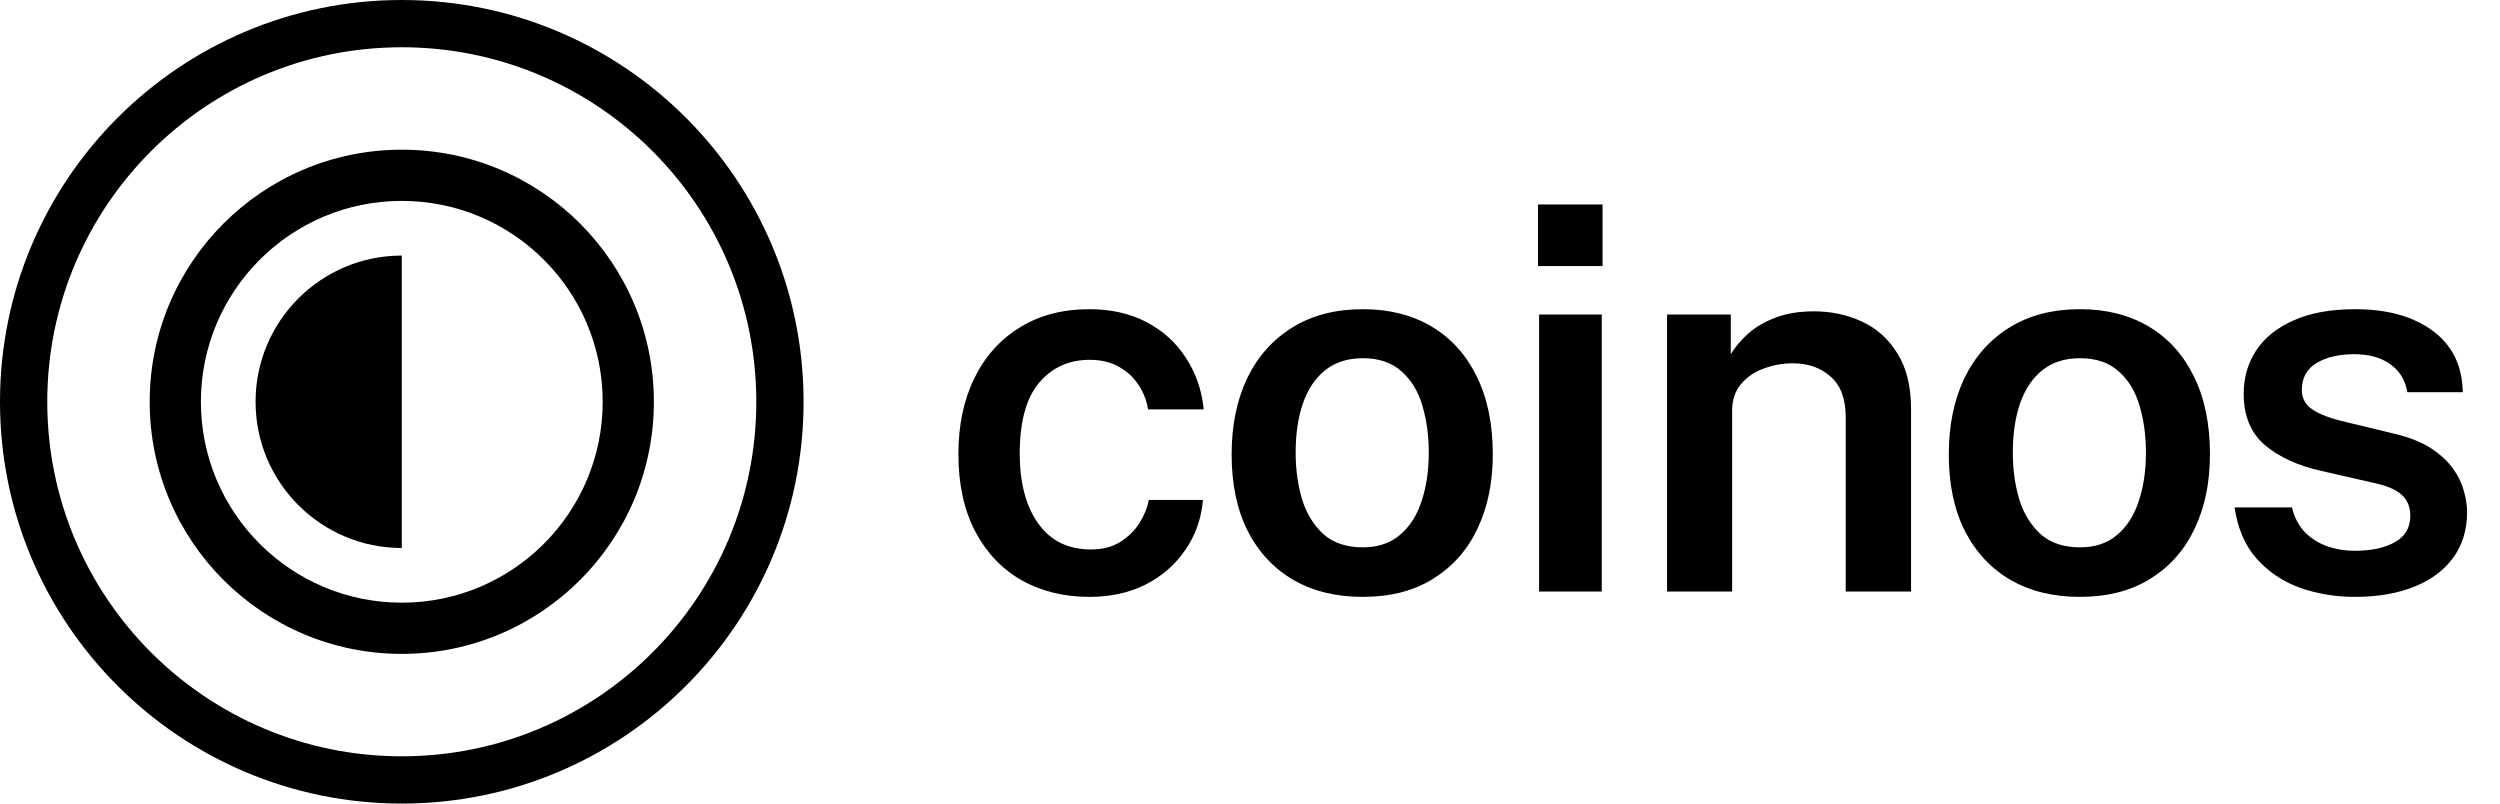
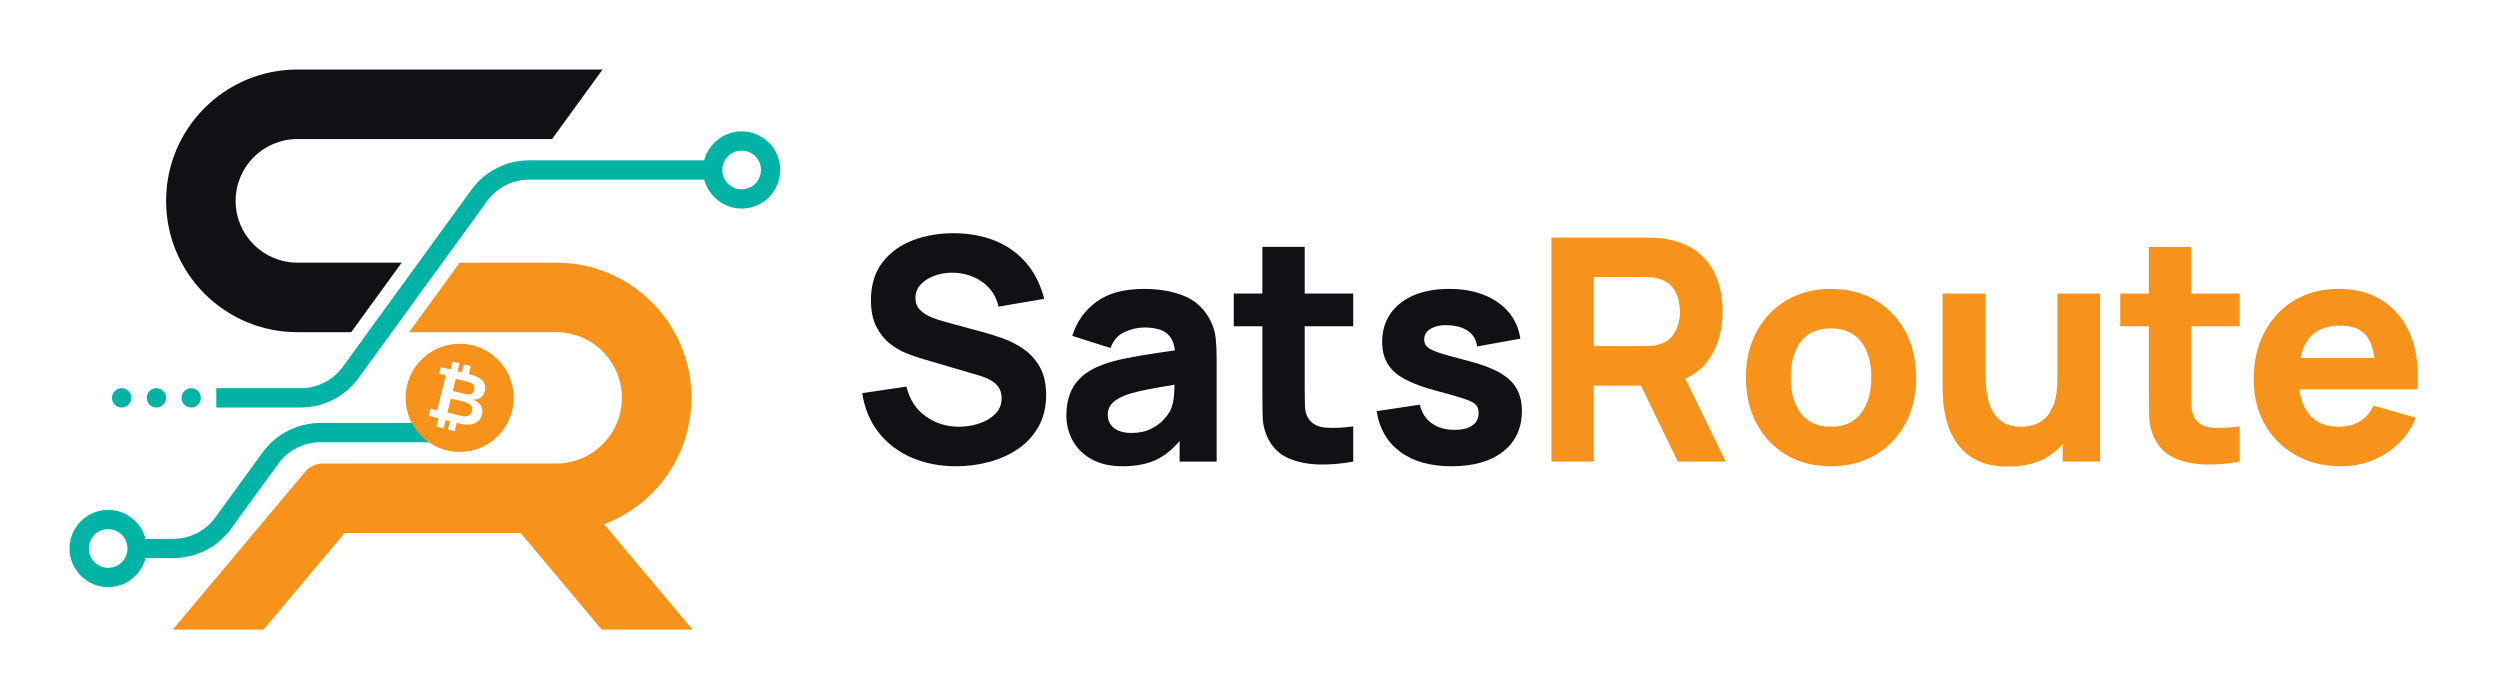
- <svg xmlns="http://www.w3.org/2000/svg" width="224" height="72" viewBox="0 0 224 72" fill="none">
-   <path d="M69.882 36C69.882 54.713 54.713 69.882 36 69.882C17.287 69.882 2.118 54.713 2.118 36C2.118 17.287 17.287 2.118 36 2.118C54.713 2.118 69.882 17.287 69.882 36Z" />
-   <path fill-rule="evenodd" clip-rule="evenodd" d="M36 4.235C18.457 4.235 4.235 18.457 4.235 36C4.235 53.543 18.457 67.765 36 67.765C53.543 67.765 67.765 53.543 67.765 36C67.765 18.457 53.543 4.235 36 4.235ZM0 36C0 16.118 16.118 0 36 0C55.882 0 72 16.118 72 36C72 55.882 55.882 72 36 72C16.118 72 0 55.882 0 36Z" fill="currentColor" />
-   <path fill-rule="evenodd" clip-rule="evenodd" d="M36 58.588C48.475 58.588 58.588 48.475 58.588 36C58.588 23.525 48.475 13.412 36 13.412C23.525 13.412 13.412 23.525 13.412 36C13.412 48.475 23.525 58.588 36 58.588ZM36 54C45.941 54 54 45.941 54 36C54 26.059 45.941 18 36 18C26.059 18 18 26.059 18 36C18 45.941 26.059 54 36 54Z" fill="currentColor" />
-   <path fill-rule="evenodd" clip-rule="evenodd" d="M36 22.899C36 22.899 36 22.899 36 22.899C28.764 22.899 22.899 28.764 22.899 36C22.899 43.236 28.764 49.101 36 49.101C36 49.101 36 49.101 36 49.101V22.899Z" fill="currentColor" />
-   <path d="M97.608 27.704C99.544 27.704 101.248 28.088 102.72 28.856C104.192 29.624 105.368 30.688 106.248 32.048C107.144 33.408 107.68 34.952 107.856 36.68H102.864C102.752 35.928 102.48 35.216 102.048 34.544C101.616 33.856 101.032 33.304 100.296 32.888C99.56 32.456 98.672 32.24 97.632 32.24C95.776 32.24 94.264 32.928 93.096 34.304C91.944 35.68 91.368 37.792 91.368 40.64C91.368 43.264 91.92 45.352 93.024 46.904C94.128 48.456 95.704 49.232 97.752 49.232C98.776 49.232 99.648 49.008 100.368 48.56C101.104 48.096 101.68 47.528 102.096 46.856C102.528 46.168 102.808 45.48 102.936 44.792H107.784C107.64 46.472 107.112 47.968 106.2 49.28C105.304 50.592 104.12 51.624 102.648 52.376C101.192 53.112 99.512 53.48 97.608 53.48C95.336 53.48 93.312 52.984 91.536 51.992C89.776 50.984 88.392 49.528 87.384 47.624C86.376 45.704 85.872 43.392 85.872 40.688C85.872 38.112 86.344 35.856 87.288 33.92C88.232 31.968 89.584 30.448 91.344 29.36C93.104 28.256 95.192 27.704 97.608 27.704ZM122.09 53.48C119.722 53.48 117.658 52.976 115.898 51.968C114.138 50.944 112.77 49.48 111.794 47.576C110.834 45.672 110.354 43.384 110.354 40.712C110.354 38.12 110.818 35.848 111.746 33.896C112.69 31.944 114.042 30.424 115.802 29.336C117.562 28.248 119.666 27.704 122.114 27.704C124.482 27.704 126.538 28.224 128.282 29.264C130.026 30.304 131.37 31.792 132.314 33.728C133.274 35.664 133.754 37.992 133.754 40.712C133.754 43.224 133.298 45.44 132.386 47.36C131.49 49.264 130.17 50.76 128.426 51.848C126.698 52.936 124.586 53.48 122.09 53.48ZM122.114 49.04C123.458 49.04 124.562 48.672 125.426 47.936C126.306 47.2 126.954 46.192 127.37 44.912C127.802 43.632 128.018 42.176 128.018 40.544C128.018 39.024 127.826 37.624 127.442 36.344C127.074 35.064 126.45 34.04 125.57 33.272C124.706 32.488 123.554 32.096 122.114 32.096C120.754 32.096 119.626 32.456 118.73 33.176C117.85 33.88 117.186 34.872 116.738 36.152C116.306 37.416 116.09 38.88 116.09 40.544C116.09 42.048 116.282 43.448 116.666 44.744C117.066 46.024 117.706 47.064 118.586 47.864C119.466 48.648 120.642 49.04 122.114 49.04ZM143.518 28.184V53H137.902V28.184H143.518ZM143.59 18.32V23.84H137.806V18.32H143.59ZM149.367 53V28.184H155.079V31.736C155.463 31.096 155.983 30.48 156.639 29.888C157.311 29.296 158.135 28.816 159.111 28.448C160.087 28.08 161.231 27.896 162.543 27.896C164.079 27.896 165.503 28.2 166.815 28.808C168.143 29.416 169.207 30.368 170.007 31.664C170.823 32.96 171.231 34.632 171.231 36.68V53H165.375V37.376C165.375 35.744 164.927 34.536 164.031 33.752C163.135 32.952 162.007 32.552 160.647 32.552C159.719 32.552 158.839 32.712 158.007 33.032C157.175 33.336 156.495 33.808 155.967 34.448C155.455 35.072 155.199 35.856 155.199 36.8V53H149.367ZM186.348 53.48C183.98 53.48 181.916 52.976 180.156 51.968C178.396 50.944 177.028 49.48 176.052 47.576C175.092 45.672 174.612 43.384 174.612 40.712C174.612 38.12 175.076 35.848 176.004 33.896C176.948 31.944 178.3 30.424 180.06 29.336C181.82 28.248 183.924 27.704 186.372 27.704C188.74 27.704 190.796 28.224 192.54 29.264C194.284 30.304 195.628 31.792 196.572 33.728C197.532 35.664 198.012 37.992 198.012 40.712C198.012 43.224 197.556 45.44 196.644 47.36C195.748 49.264 194.428 50.76 192.684 51.848C190.956 52.936 188.844 53.48 186.348 53.48ZM186.372 49.04C187.716 49.04 188.82 48.672 189.684 47.936C190.564 47.2 191.212 46.192 191.628 44.912C192.06 43.632 192.276 42.176 192.276 40.544C192.276 39.024 192.084 37.624 191.7 36.344C191.332 35.064 190.708 34.04 189.828 33.272C188.964 32.488 187.812 32.096 186.372 32.096C185.012 32.096 183.884 32.456 182.988 33.176C182.108 33.88 181.444 34.872 180.996 36.152C180.564 37.416 180.348 38.88 180.348 40.544C180.348 42.048 180.54 43.448 180.924 44.744C181.324 46.024 181.964 47.064 182.844 47.864C183.724 48.648 184.9 49.04 186.372 49.04ZM210.995 53.48C209.267 53.48 207.627 53.208 206.075 52.664C204.539 52.104 203.243 51.232 202.187 50.048C201.147 48.864 200.491 47.336 200.219 45.464H205.355C205.579 46.376 205.971 47.12 206.531 47.696C207.107 48.272 207.787 48.696 208.571 48.968C209.355 49.224 210.155 49.352 210.971 49.352C212.459 49.352 213.659 49.096 214.571 48.584C215.499 48.072 215.963 47.28 215.963 46.208C215.963 45.424 215.707 44.8 215.195 44.336C214.683 43.872 213.867 43.52 212.747 43.28L208.019 42.2C205.923 41.736 204.235 40.968 202.955 39.896C201.691 38.824 201.051 37.312 201.035 35.36C201.019 33.888 201.387 32.576 202.139 31.424C202.891 30.272 204.011 29.368 205.499 28.712C206.987 28.04 208.827 27.704 211.019 27.704C213.915 27.704 216.235 28.352 217.979 29.648C219.723 30.928 220.619 32.76 220.667 35.144H215.699C215.523 34.072 215.019 33.24 214.187 32.648C213.355 32.04 212.275 31.736 210.947 31.736C209.571 31.736 208.443 32 207.563 32.528C206.683 33.056 206.243 33.864 206.243 34.952C206.243 35.704 206.579 36.296 207.251 36.728C207.923 37.16 208.931 37.528 210.275 37.832L214.739 38.912C216.019 39.232 217.067 39.664 217.883 40.208C218.699 40.752 219.339 41.352 219.803 42.008C220.267 42.648 220.587 43.312 220.763 44C220.955 44.672 221.051 45.296 221.051 45.872C221.051 47.472 220.635 48.84 219.803 49.976C218.987 51.096 217.827 51.96 216.323 52.568C214.819 53.176 213.043 53.48 210.995 53.48Z" fill="currentColor" />
+ <svg xmlns="http://www.w3.org/2000/svg" viewBox="-5 3.5 323.611 90.5" role="img" aria-label="SatsRoute">
+   <path fill="#0F1115" d="M73,12.5 L33.5,12.5 A17,17 0 0,0 33.5,46.5 L40.461,46.5 L47,37.5 L33.5,37.5 A8,8 0 0,1 33.5,21.5 L66.461,21.5 Z" />
+   <path fill="#F7931A" fill-rule="nonzero" d="M54.5,37.5 L67,37.5 L67,46.5 L47.961,46.5 Z M67,37.5 A17.5,17.5 0 0,1 67,72.5 L67,63.5 A8.5,8.5 0 0,0 67,46.5 Z M34.502,64.572 A3,3 0 0,1 36.801,63.5 L67,63.5 L67,72.5 L39.598,72.5 L29.11,85 L17.361,85 Z M54.85,63.5 L66.598,63.5 L84.639,85 L72.89,85 Z" />
+   <g fill="#00B3A4">
+     <circle cx="10.75" cy="55" r="1.25" />
+     <circle cx="15.25" cy="55" r="1.25" />
+     <circle cx="19.75" cy="55" r="1.25" />
+     <path d="m 36.475,58.25 c -2.96,1.26e-4 -5.745,1.418 -7.484,3.812 l -6.105,8.404 C 21.614,72.216 19.586,73.25 17.424,73.25 H 12.75 v 2.5 h 4.674 c 2.96,-1.26e-4 5.745,-1.418 7.484,-3.812 l 6.105,-8.404 C 32.284,61.784 34.313,60.75 36.475,60.75 h 14.334 v -2.5 z" />
+     <path d="m 63.51,24.25 c -2.96,1.26e-4 -5.745,1.418 -7.484,3.812 L 39.385,50.967 C 38.114,52.716 36.086,53.75 33.924,53.75 H 23 v 2.5 h 10.924 c 2.96,-1.26e-4 5.745,-1.418 7.484,-3.812 L 58.049,29.533 C 59.319,27.784 61.348,26.75 63.51,26.75 H 87.25 v -2.5 z" />
+     <path d="m 9,69.5 c -2.747,0 -5,2.253 -5,5 0,2.747 2.253,5 5,5 2.747,0 5,-2.253 5,-5 0,-2.747 -2.253,-5 -5,-5 z M 9,72 c 1.396,0 2.5,1.104 2.5,2.5 C 11.5,75.896 10.396,77 9,77 7.604,77 6.5,75.896 6.5,74.5 6.5,73.104 7.604,72 9,72 Z" />
+     <path d="m 91,20.5 c -2.747,0 -5,2.253 -5,5 0,2.747 2.253,5 5,5 2.747,0 5,-2.253 5,-5 0,-2.747 -2.253,-5 -5,-5 z m 0,2.5 c 1.396,0 2.5,1.104 2.5,2.5 0,1.396 -1.104,2.5 -2.5,2.5 -1.396,0 -2.5,-1.104 -2.5,-2.5 0,-1.396 1.104,-2.5 2.5,-2.5 z" />
+   </g>
+   <path fill="#F7931A" fill-rule="evenodd" d="M47.5,55 A7,7 0 1,0 61.5,55 A7,7 0 1,0 47.5,55 Z M55.69 51.919 55.811 51.949Q56.967 52.237 57.461 52.786Q57.955 53.336 57.759 54.12Q57.625 54.658 57.235 54.953Q56.845 55.249 56.203 55.227Q56.947 55.508 57.25 56Q57.553 56.492 57.393 57.138Q57.178 57.998 56.415 58.308Q55.652 58.618 54.505 58.331L54.128 58.238L53.86 59.313L52.973 59.092L53.241 58.016L52.685 57.878L52.417 58.953L51.489 58.722L51.757 57.646L50.493 57.331L50.725 56.403L51.576 56.616L52.704 52.093L51.852 51.881L52.068 51.016L53.318 51.328L53.576 50.297L54.485 50.523L54.228 51.554L54.784 51.693L55.041 50.662L55.947 50.888ZM56.383 53.967Q56.489 53.542 56.263 53.295Q56.036 53.048 55.503 52.915L53.997 52.539L53.607 54.104L55.122 54.481Q55.682 54.621 55.984 54.489Q56.286 54.357 56.383 53.967ZM56.091 56.704Q56.313 55.816 55.04 55.499L53.363 55.081L52.912 56.892L54.638 57.322Q55.274 57.481 55.625 57.323Q55.976 57.165 56.091 56.704Z" />
+   <g transform="translate(105 63.25)">
+     <path fill="#0F1115" d="M13.775 0.604Q10.553 0.604 7.965 -0.534Q5.377 -1.672 3.716 -3.796Q2.054 -5.921 1.611 -8.861L7.331 -9.707Q7.935 -7.21 9.828 -5.86Q11.721 -4.511 14.138 -4.511Q15.487 -4.511 16.756 -4.934Q18.024 -5.357 18.84 -6.183Q19.656 -7.008 19.656 -8.217Q19.656 -8.66 19.525 -9.073Q19.394 -9.485 19.092 -9.848Q18.79 -10.21 18.236 -10.533Q17.682 -10.855 16.836 -11.117L9.304 -13.332Q8.458 -13.574 7.341 -14.017Q6.223 -14.46 5.176 -15.285Q4.128 -16.111 3.434 -17.47Q2.739 -18.83 2.739 -20.904Q2.739 -23.824 4.209 -25.758Q5.679 -27.691 8.136 -28.638Q10.593 -29.584 13.574 -29.564Q16.574 -29.524 18.931 -28.537Q21.287 -27.55 22.878 -25.667Q24.469 -23.784 25.174 -21.065L19.253 -20.058Q18.931 -21.468 18.065 -22.435Q17.199 -23.401 16 -23.905Q14.802 -24.408 13.493 -24.449Q12.204 -24.489 11.066 -24.096Q9.928 -23.703 9.214 -22.958Q8.499 -22.213 8.499 -21.186Q8.499 -20.24 9.083 -19.645Q9.667 -19.051 10.553 -18.689Q11.439 -18.326 12.365 -18.085L17.4 -16.715Q18.528 -16.413 19.897 -15.92Q21.267 -15.426 22.525 -14.55Q23.784 -13.674 24.6 -12.244Q25.415 -10.815 25.415 -8.619Q25.415 -6.283 24.439 -4.541Q23.462 -2.799 21.81 -1.661Q20.159 -0.524 18.075 0.04Q15.99 0.604 13.775 0.604ZM35.283 0.604Q32.947 0.604 31.326 -0.292Q29.705 -1.188 28.869 -2.689Q28.033 -4.189 28.033 -6.001Q28.033 -7.512 28.497 -8.76Q28.96 -10.009 29.997 -10.966Q31.034 -11.922 32.786 -12.567Q33.994 -13.01 35.666 -13.352Q37.338 -13.694 39.452 -14.007Q41.567 -14.319 44.104 -14.701L42.131 -13.614Q42.131 -15.547 41.204 -16.453Q40.278 -17.36 38.103 -17.36Q36.894 -17.36 35.585 -16.776Q34.276 -16.192 33.753 -14.701L28.799 -16.272Q29.624 -18.971 31.9 -20.663Q34.176 -22.354 38.103 -22.354Q40.983 -22.354 43.218 -21.468Q45.453 -20.582 46.601 -18.407Q47.246 -17.199 47.367 -15.99Q47.488 -14.782 47.488 -13.292V0H42.694V-4.471L43.379 -3.544Q41.788 -1.349 39.945 -0.373Q38.103 0.604 35.283 0.604ZM36.451 -3.706Q37.962 -3.706 38.999 -4.239Q40.036 -4.773 40.65 -5.458Q41.265 -6.142 41.486 -6.606Q41.909 -7.492 41.98 -8.67Q42.05 -9.848 42.05 -10.633L43.661 -10.231Q41.224 -9.828 39.714 -9.556Q38.203 -9.284 37.277 -9.062Q36.351 -8.841 35.646 -8.579Q34.84 -8.257 34.347 -7.884Q33.853 -7.512 33.622 -7.069Q33.39 -6.626 33.39 -6.082Q33.39 -5.337 33.763 -4.803Q34.135 -4.269 34.82 -3.988Q35.505 -3.706 36.451 -3.706ZM65.169 0Q62.914 0.423 60.749 0.373Q58.584 0.322 56.882 -0.393Q55.181 -1.108 54.294 -2.699Q53.489 -4.189 53.449 -5.73Q53.408 -7.27 53.408 -9.224V-27.792H58.886V-9.546Q58.886 -8.277 58.916 -7.26Q58.947 -6.243 59.329 -5.639Q60.054 -4.491 61.645 -4.39Q63.236 -4.29 65.169 -4.551ZM49.703 -17.521V-21.75H65.169V-17.521ZM77.897 0.604Q73.789 0.604 71.261 -1.259Q68.734 -3.122 68.19 -6.525L73.789 -7.371Q74.131 -5.84 75.309 -4.974Q76.487 -4.108 78.3 -4.108Q79.79 -4.108 80.596 -4.682Q81.401 -5.256 81.401 -6.283Q81.401 -6.928 81.079 -7.32Q80.757 -7.713 79.639 -8.096Q78.522 -8.478 76.165 -9.103Q73.507 -9.788 71.916 -10.633Q70.325 -11.479 69.62 -12.657Q68.915 -13.835 68.915 -15.507Q68.915 -17.601 69.983 -19.142Q71.05 -20.683 72.993 -21.518Q74.937 -22.354 77.575 -22.354Q80.133 -22.354 82.106 -21.569Q84.08 -20.783 85.298 -19.333Q86.517 -17.883 86.799 -15.91L81.2 -14.903Q81.059 -16.111 80.153 -16.816Q79.247 -17.521 77.696 -17.642Q76.185 -17.742 75.269 -17.239Q74.353 -16.735 74.353 -15.789Q74.353 -15.225 74.745 -14.842Q75.138 -14.46 76.377 -14.057Q77.615 -13.654 80.153 -13.01Q82.63 -12.365 84.13 -11.509Q85.631 -10.653 86.315 -9.455Q87 -8.257 87 -6.565Q87 -3.222 84.583 -1.309Q82.167 0.604 77.897 0.604Z" />
+     <path fill="#F7931A" d="M90.826 0V-29H103.071Q103.494 -29 104.209 -28.97Q104.924 -28.94 105.487 -28.839Q108.085 -28.436 109.747 -27.127Q111.408 -25.818 112.194 -23.834Q112.979 -21.851 112.979 -19.414Q112.979 -15.769 111.167 -13.181Q109.354 -10.593 105.487 -9.989L103.071 -9.828H96.304V0ZM107.179 0 101.46 -11.801 107.099 -12.889 113.382 0ZM96.304 -14.943H102.829Q103.252 -14.943 103.756 -14.983Q104.259 -15.024 104.682 -15.144Q105.79 -15.447 106.394 -16.161Q106.998 -16.876 107.23 -17.752Q107.461 -18.628 107.461 -19.414Q107.461 -20.199 107.23 -21.075Q106.998 -21.951 106.394 -22.666Q105.79 -23.381 104.682 -23.683Q104.259 -23.804 103.756 -23.844Q103.252 -23.885 102.829 -23.885H96.304ZM126.996 0.604Q123.713 0.604 121.236 -0.866Q118.759 -2.336 117.38 -4.924Q116 -7.512 116 -10.875Q116 -14.278 117.41 -16.866Q118.819 -19.454 121.297 -20.904Q123.774 -22.354 126.996 -22.354Q130.278 -22.354 132.766 -20.884Q135.253 -19.414 136.642 -16.826Q138.032 -14.238 138.032 -10.875Q138.032 -7.492 136.632 -4.904Q135.233 -2.316 132.745 -0.856Q130.258 0.604 126.996 0.604ZM126.996 -4.511Q129.634 -4.511 130.933 -6.293Q132.232 -8.076 132.232 -10.875Q132.232 -13.775 130.913 -15.507Q129.594 -17.239 126.996 -17.239Q125.203 -17.239 124.056 -16.433Q122.908 -15.628 122.354 -14.198Q121.8 -12.768 121.8 -10.875Q121.8 -7.955 123.119 -6.233Q124.438 -4.511 126.996 -4.511ZM149.954 0.644Q147.397 0.644 145.785 -0.222Q144.174 -1.088 143.278 -2.417Q142.382 -3.746 141.999 -5.186Q141.617 -6.626 141.536 -7.814Q141.456 -9.002 141.456 -9.546V-21.75H147.014V-11.479Q147.014 -10.734 147.094 -9.576Q147.175 -8.418 147.598 -7.25Q148.021 -6.082 148.977 -5.297Q149.934 -4.511 151.686 -4.511Q152.391 -4.511 153.197 -4.733Q154.002 -4.954 154.707 -5.589Q155.412 -6.223 155.865 -7.461Q156.318 -8.7 156.318 -10.714L159.46 -9.224Q159.46 -6.646 158.413 -4.39Q157.365 -2.135 155.261 -0.745Q153.156 0.644 149.954 0.644ZM157.003 0V-7.21H156.318V-21.75H161.836V0ZM179.921 0Q177.665 0.423 175.5 0.373Q173.335 0.322 171.634 -0.393Q169.932 -1.108 169.046 -2.699Q168.24 -4.189 168.2 -5.73Q168.16 -7.27 168.16 -9.224V-27.792H173.637V-9.546Q173.637 -8.277 173.668 -7.26Q173.698 -6.243 174.081 -5.639Q174.806 -4.491 176.397 -4.39Q177.987 -4.29 179.921 -4.551ZM164.454 -17.521V-21.75H179.921V-17.521ZM193.051 0.604Q189.708 0.604 187.161 -0.836Q184.613 -2.276 183.173 -4.803Q181.733 -7.331 181.733 -10.593Q181.733 -14.158 183.143 -16.796Q184.553 -19.434 187.03 -20.894Q189.507 -22.354 192.729 -22.354Q196.153 -22.354 198.549 -20.743Q200.946 -19.132 202.094 -16.212Q203.242 -13.292 202.899 -9.344H197.482V-11.358Q197.482 -14.681 196.425 -16.141Q195.367 -17.601 192.971 -17.601Q190.172 -17.601 188.852 -15.9Q187.533 -14.198 187.533 -10.875Q187.533 -7.834 188.852 -6.173Q190.172 -4.511 192.729 -4.511Q194.34 -4.511 195.488 -5.216Q196.636 -5.921 197.24 -7.25L202.718 -5.679Q201.49 -2.699 198.841 -1.047Q196.193 0.604 193.051 0.604ZM185.842 -9.344V-13.413H200.261V-9.344Z" />
+   </g>
</svg>
